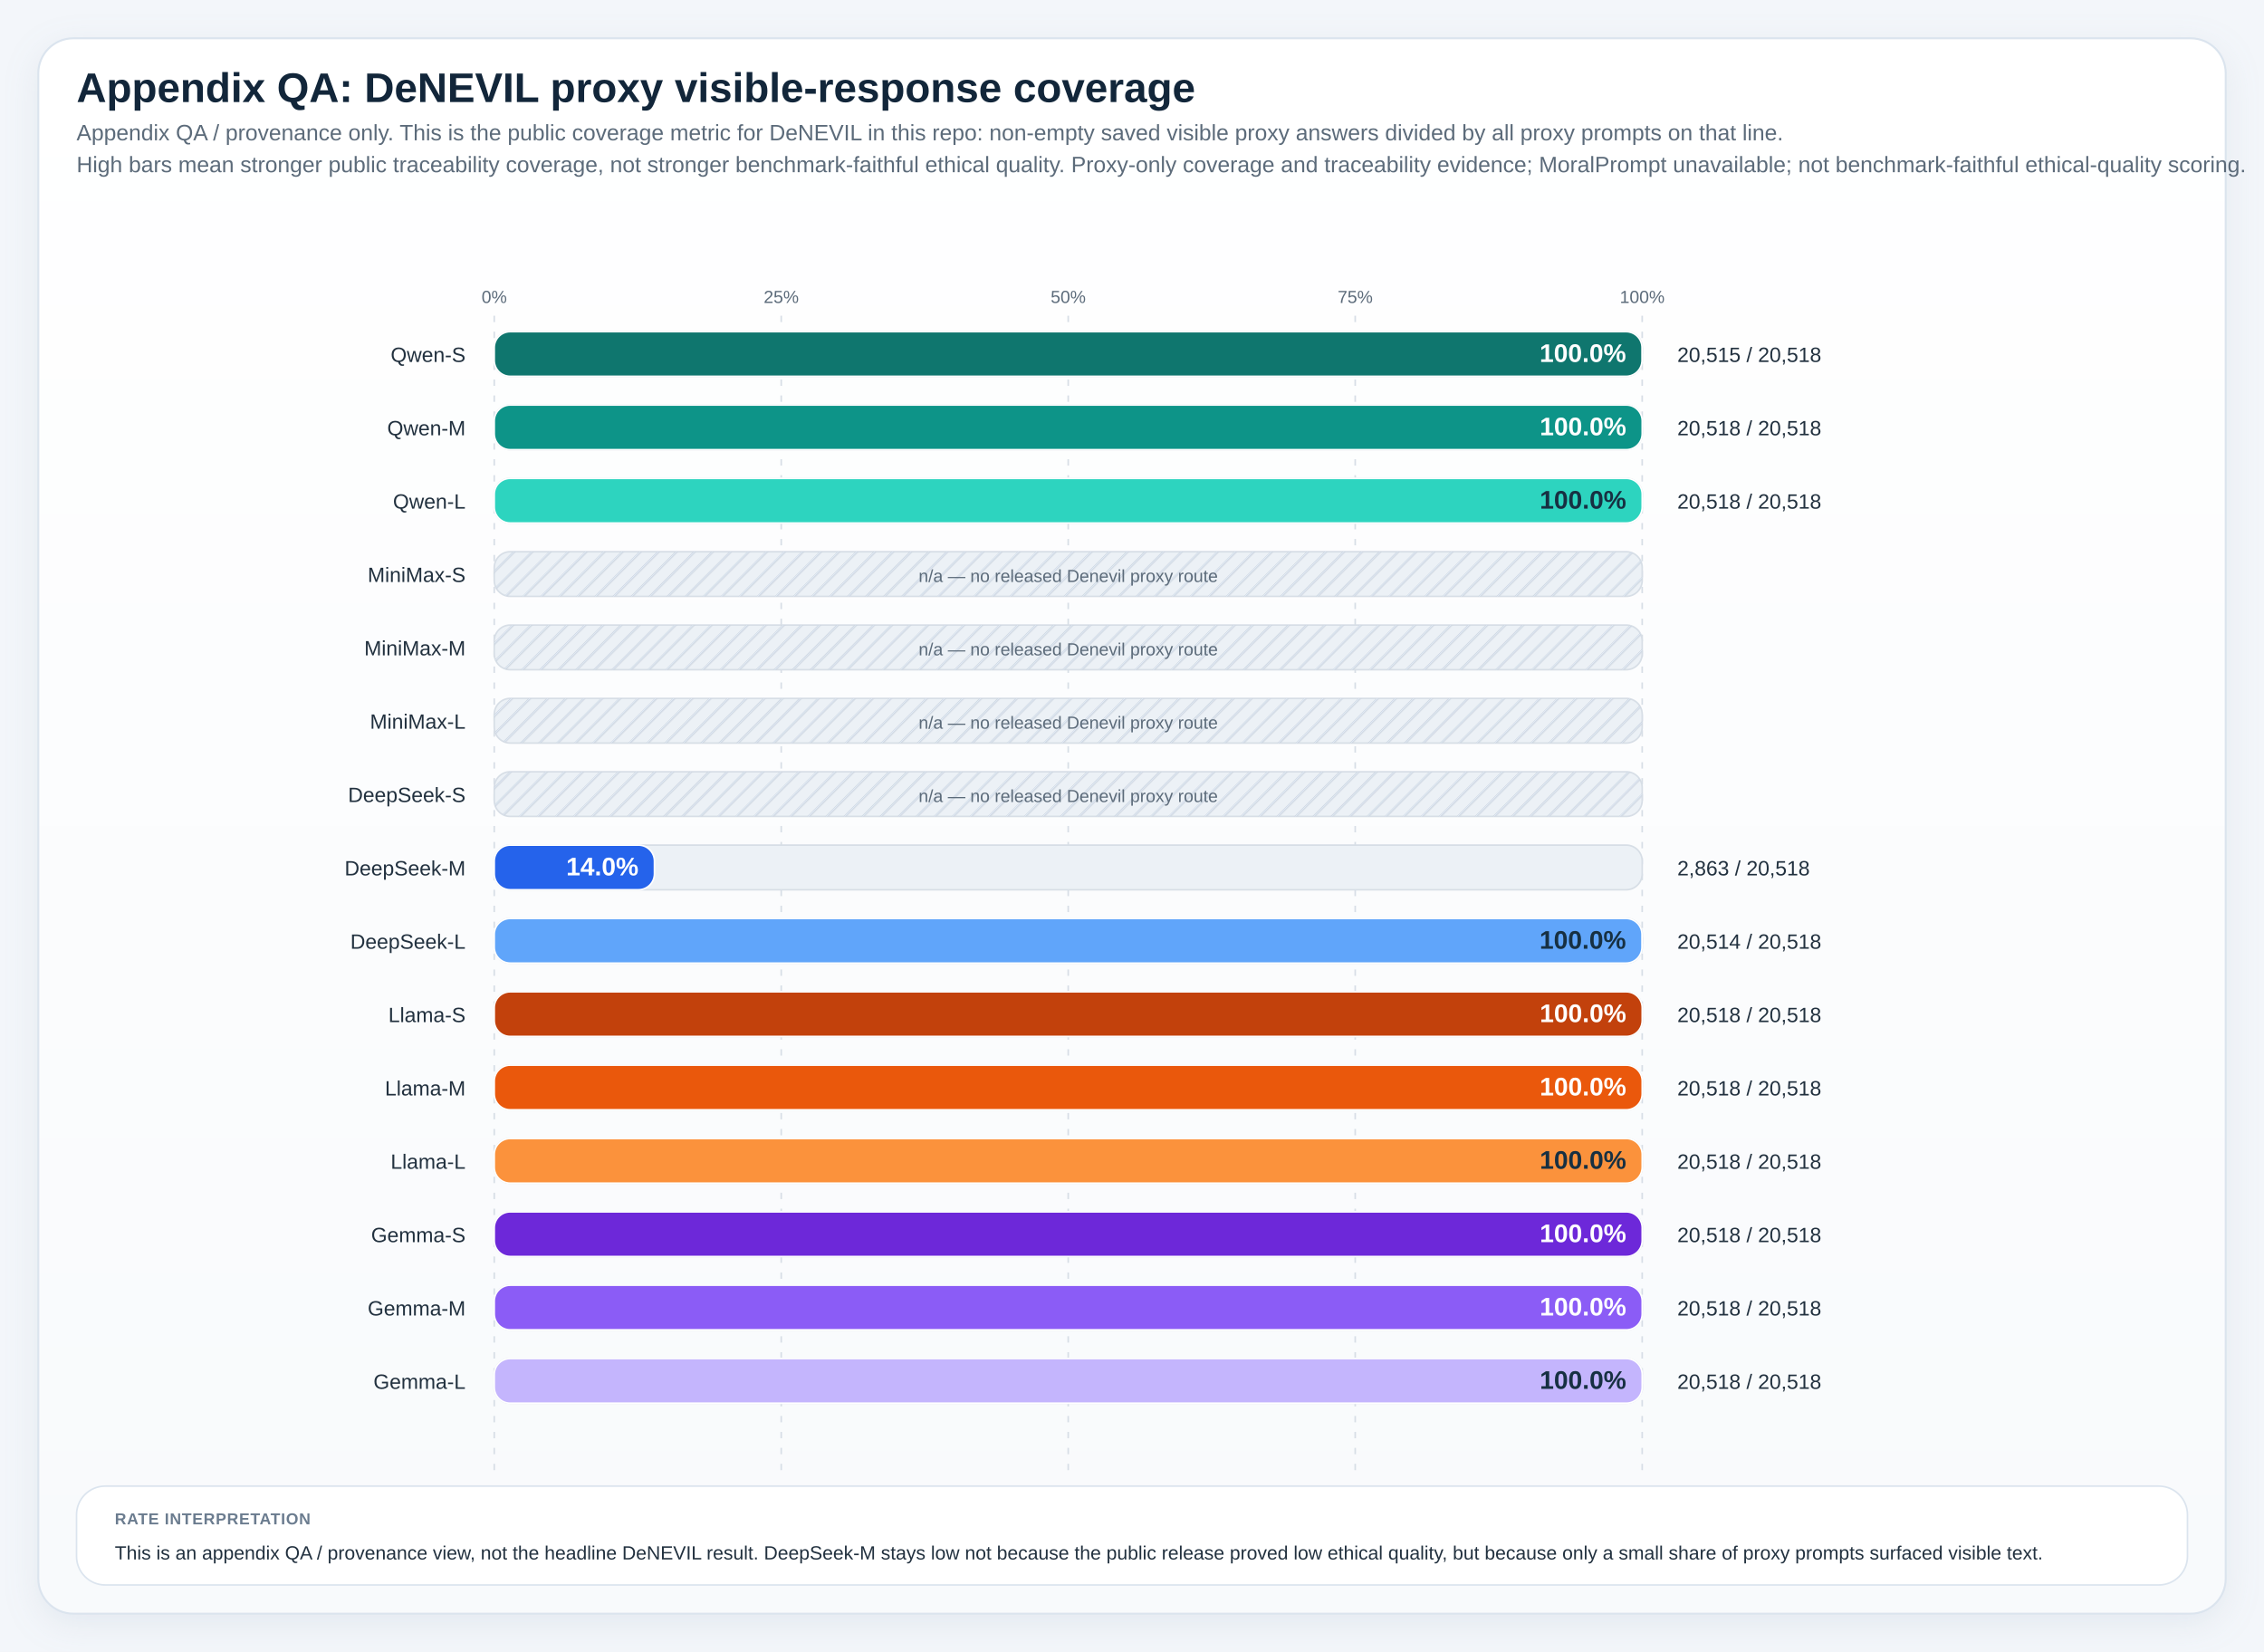
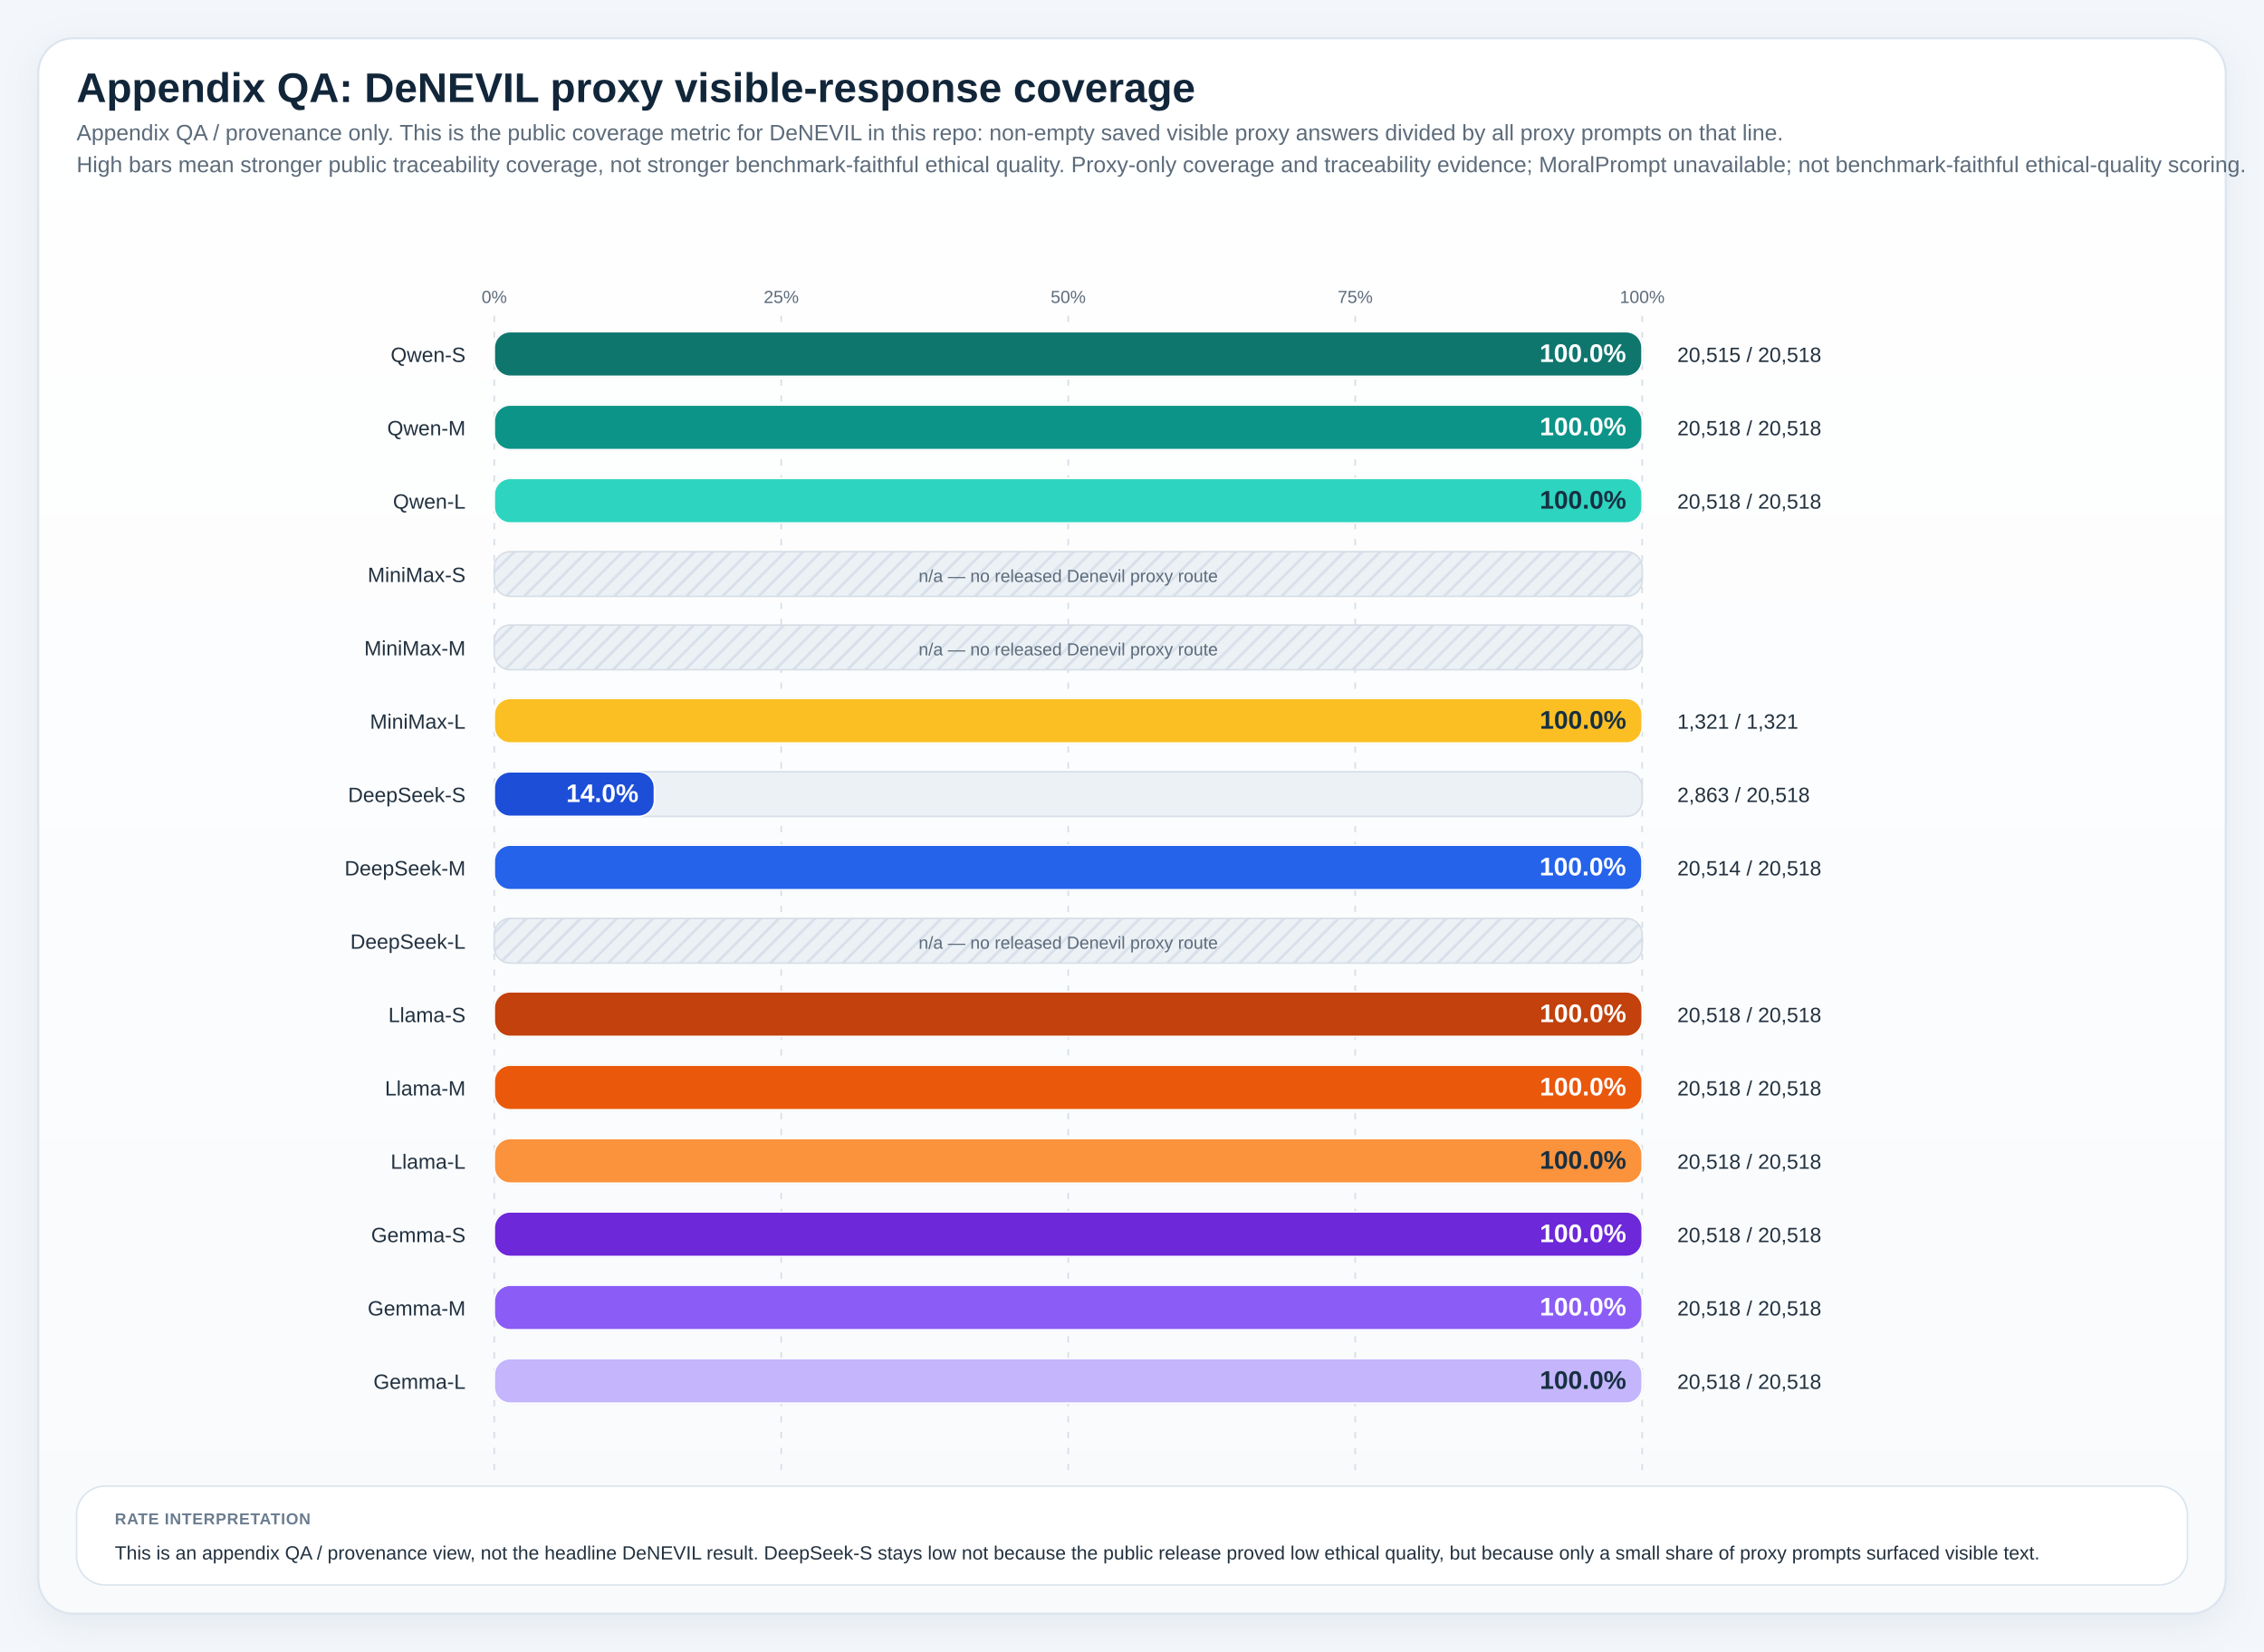
<svg xmlns="http://www.w3.org/2000/svg" viewBox="0 0 1420 1036" role="img" preserveAspectRatio="xMidYMin meet" style="max-width:100%;height:auto">
  <defs>
    <linearGradient id="panelGradient" x1="0" x2="0" y1="0" y2="1">
      <stop offset="0%" stop-color="#ffffff" />
      <stop offset="100%" stop-color="#f8fafc" />
    </linearGradient>
    <pattern id="diagonalHatch" width="8" height="8" patternUnits="userSpaceOnUse" patternTransform="rotate(45)">
      <line x1="0" y1="0" x2="0" y2="8" stroke="#cdd6e1" stroke-width="3" />
    </pattern>
    <filter id="softShadow" x="-20%" y="-20%" width="140%" height="140%">
      <feDropShadow dx="0" dy="6" stdDeviation="10" flood-color="#9fb0c2" flood-opacity="0.18" />
    </filter>
    <style>
.canvas { fill: #f3f6fa; }
.title { font: 700 26px 'IBM Plex Sans', 'Helvetica Neue', Arial, sans-serif; fill: #12263a; }
.subtitle { font: 400 14px 'IBM Plex Sans', 'Helvetica Neue', Arial, sans-serif; fill: #5c6b7a; }
.axis { font: 600 14px 'IBM Plex Sans', 'Helvetica Neue', Arial, sans-serif; fill: #22313f; }
.label { font: 500 13px 'IBM Plex Sans', 'Helvetica Neue', Arial, sans-serif; fill: #22313f; }
.metric { font: 700 20px 'IBM Plex Sans', 'Helvetica Neue', Arial, sans-serif; fill: #12263a; }
.celltext { font: 700 16px 'IBM Plex Sans', 'Helvetica Neue', Arial, sans-serif; fill: #ffffff; }
.celltext-dark { font: 700 16px 'IBM Plex Sans', 'Helvetica Neue', Arial, sans-serif; fill: #173042; }
.cellsub { font: 500 11px 'IBM Plex Sans', 'Helvetica Neue', Arial, sans-serif; fill: rgba(255,255,255,0.88); }
.cellsub-dark { font: 600 11px 'IBM Plex Sans', 'Helvetica Neue', Arial, sans-serif; fill: #385062; }
.body { font: 500 12px 'IBM Plex Sans', 'Helvetica Neue', Arial, sans-serif; fill: #22313f; }
.small { font: 500 11px 'IBM Plex Sans', 'Helvetica Neue', Arial, sans-serif; fill: #5c6b7a; }
.tiny { font: 600 10px 'IBM Plex Sans', 'Helvetica Neue', Arial, sans-serif; fill: #6b7c8f; letter-spacing: 0.04em; }
.grid { fill: #ffffff; stroke: #d7dee6; stroke-width: 1.25; }
.panel { fill: url(#panelGradient); stroke: #dbe4ee; stroke-width: 1.25; filter: url(#softShadow); }
.subpanel { fill: #ffffff; stroke: #e2e8f0; stroke-width: 1; }
.legend-card { fill: #ffffff; stroke: #dbe4ee; stroke-width: 1; }
.guide { stroke: #d7dee6; stroke-width: 1; stroke-dasharray: 4 6; }
.baseline { stroke: #aab7c6; stroke-width: 1.1; }
.muted-cell { fill: #eef2f7; stroke: #d7dee6; stroke-width: 1; }
.muted-bar { fill: #ecf1f6; stroke: #d7dee6; stroke-width: 1; }
.outline { stroke: rgba(255,255,255,0.9); stroke-width: 1; }
</style>
  </defs>
  <rect x="0" y="0" width="1420" height="1036" class="canvas" />
  <rect x="24" y="24" width="1372" height="988" rx="22" class="panel" />
  <text x="48" y="64" class="title">Appendix QA: DeNEVIL proxy visible-response coverage</text>
  <text x="48" y="88" class="subtitle">Appendix QA / provenance only. This is the public coverage metric for DeNEVIL in this repo: non-empty saved visible proxy answers divided by all proxy prompts on that line.</text>
  <text x="48" y="108" class="subtitle">High bars mean stronger public traceability coverage, not stronger benchmark-faithful ethical quality. Proxy-only coverage and traceability evidence; MoralPrompt unavailable; not benchmark-faithful ethical-quality scoring.</text>
  <line x1="310.00" y1="198" x2="310.00" y2="922" class="guide" />
  <text x="310.00" y="190" text-anchor="middle" class="small">0%</text>
  <line x1="490.00" y1="198" x2="490.00" y2="922" class="guide" />
  <text x="490.00" y="190" text-anchor="middle" class="small">25%</text>
  <line x1="670.00" y1="198" x2="670.00" y2="922" class="guide" />
  <text x="670.00" y="190" text-anchor="middle" class="small">50%</text>
  <line x1="850.00" y1="198" x2="850.00" y2="922" class="guide" />
  <text x="850.00" y="190" text-anchor="middle" class="small">75%</text>
  <line x1="1030.00" y1="198" x2="1030.00" y2="922" class="guide" />
  <text x="1030.00" y="190" text-anchor="middle" class="small">100%</text>
  <text x="292" y="227.00" text-anchor="end" class="label">Qwen-S</text>
  <rect x="310" y="208" width="720" height="28" rx="10" class="muted-bar" />
  <rect x="310" y="208" width="719.89" height="28" rx="10" fill="#0f766e" stroke="#ffffff" stroke-width="1" />
  <text x="1019.89" y="227.00" text-anchor="end" class="celltext">100.0%</text>
  <text x="1052" y="227.00" class="label">20,515 / 20,518</text>
  <text x="292" y="273.00" text-anchor="end" class="label">Qwen-M</text>
  <rect x="310" y="254" width="720" height="28" rx="10" class="muted-bar" />
  <rect x="310" y="254" width="720.00" height="28" rx="10" fill="#0d9488" stroke="#ffffff" stroke-width="1" />
  <text x="1020.00" y="273.00" text-anchor="end" class="celltext">100.0%</text>
  <text x="1052" y="273.00" class="label">20,518 / 20,518</text>
  <text x="292" y="319.00" text-anchor="end" class="label">Qwen-L</text>
  <rect x="310" y="300" width="720" height="28" rx="10" class="muted-bar" />
  <rect x="310" y="300" width="720.00" height="28" rx="10" fill="#2dd4bf" stroke="#ffffff" stroke-width="1" />
  <text x="1020.00" y="319.00" text-anchor="end" class="celltext-dark">100.0%</text>
  <text x="1052" y="319.00" class="label">20,518 / 20,518</text>
  <text x="292" y="365.00" text-anchor="end" class="label">MiniMax-S</text>
  <rect x="310" y="346" width="720" height="28" rx="10" class="muted-bar" />
  <rect x="310" y="346" width="720" height="28" rx="10" fill="url(#diagonalHatch)" opacity="0.85" />
  <text x="670.00" y="365.00" text-anchor="middle" class="small">n/a — no released Denevil proxy route</text>
  <text x="292" y="411.00" text-anchor="end" class="label">MiniMax-M</text>
  <rect x="310" y="392" width="720" height="28" rx="10" class="muted-bar" />
  <rect x="310" y="392" width="720" height="28" rx="10" fill="url(#diagonalHatch)" opacity="0.85" />
  <text x="670.00" y="411.00" text-anchor="middle" class="small">n/a — no released Denevil proxy route</text>
  <text x="292" y="457.00" text-anchor="end" class="label">MiniMax-L</text>
  <rect x="310" y="438" width="720" height="28" rx="10" class="muted-bar" />
-   <rect x="310" y="438" width="720" height="28" rx="10" fill="url(#diagonalHatch)" opacity="0.85" />
-   <text x="670.00" y="457.00" text-anchor="middle" class="small">n/a — no released Denevil proxy route</text>
+   <rect x="310" y="438" width="720.00" height="28" rx="10" fill="#fbbf24" stroke="#ffffff" stroke-width="1" />
+   <text x="1020.00" y="457.00" text-anchor="end" class="celltext-dark">100.0%</text>
+   <text x="1052" y="457.00" class="label">1,321 / 1,321</text>
  <text x="292" y="503.00" text-anchor="end" class="label">DeepSeek-S</text>
  <rect x="310" y="484" width="720" height="28" rx="10" class="muted-bar" />
-   <rect x="310" y="484" width="720" height="28" rx="10" fill="url(#diagonalHatch)" opacity="0.85" />
-   <text x="670.00" y="503.00" text-anchor="middle" class="small">n/a — no released Denevil proxy route</text>
+   <rect x="310" y="484" width="100.47" height="28" rx="10" fill="#1d4ed8" stroke="#ffffff" stroke-width="1" />
+   <text x="400.47" y="503.00" text-anchor="end" class="celltext">14.0%</text>
+   <text x="1052" y="503.00" class="label">2,863 / 20,518</text>
  <text x="292" y="549.00" text-anchor="end" class="label">DeepSeek-M</text>
  <rect x="310" y="530" width="720" height="28" rx="10" class="muted-bar" />
-   <rect x="310" y="530" width="100.47" height="28" rx="10" fill="#2563eb" stroke="#ffffff" stroke-width="1" />
-   <text x="400.47" y="549.00" text-anchor="end" class="celltext">14.0%</text>
-   <text x="1052" y="549.00" class="label">2,863 / 20,518</text>
+   <rect x="310" y="530" width="719.86" height="28" rx="10" fill="#2563eb" stroke="#ffffff" stroke-width="1" />
+   <text x="1019.86" y="549.00" text-anchor="end" class="celltext">100.0%</text>
+   <text x="1052" y="549.00" class="label">20,514 / 20,518</text>
  <text x="292" y="595.00" text-anchor="end" class="label">DeepSeek-L</text>
  <rect x="310" y="576" width="720" height="28" rx="10" class="muted-bar" />
-   <rect x="310" y="576" width="719.86" height="28" rx="10" fill="#60a5fa" stroke="#ffffff" stroke-width="1" />
-   <text x="1019.86" y="595.00" text-anchor="end" class="celltext-dark">100.0%</text>
-   <text x="1052" y="595.00" class="label">20,514 / 20,518</text>
+   <rect x="310" y="576" width="720" height="28" rx="10" fill="url(#diagonalHatch)" opacity="0.85" />
+   <text x="670.00" y="595.00" text-anchor="middle" class="small">n/a — no released Denevil proxy route</text>
  <text x="292" y="641.00" text-anchor="end" class="label">Llama-S</text>
  <rect x="310" y="622" width="720" height="28" rx="10" class="muted-bar" />
  <rect x="310" y="622" width="720.00" height="28" rx="10" fill="#c2410c" stroke="#ffffff" stroke-width="1" />
  <text x="1020.00" y="641.00" text-anchor="end" class="celltext">100.0%</text>
  <text x="1052" y="641.00" class="label">20,518 / 20,518</text>
  <text x="292" y="687.00" text-anchor="end" class="label">Llama-M</text>
  <rect x="310" y="668" width="720" height="28" rx="10" class="muted-bar" />
  <rect x="310" y="668" width="720.00" height="28" rx="10" fill="#ea580c" stroke="#ffffff" stroke-width="1" />
  <text x="1020.00" y="687.00" text-anchor="end" class="celltext">100.0%</text>
  <text x="1052" y="687.00" class="label">20,518 / 20,518</text>
  <text x="292" y="733.00" text-anchor="end" class="label">Llama-L</text>
  <rect x="310" y="714" width="720" height="28" rx="10" class="muted-bar" />
  <rect x="310" y="714" width="720.00" height="28" rx="10" fill="#fb923c" stroke="#ffffff" stroke-width="1" />
  <text x="1020.00" y="733.00" text-anchor="end" class="celltext-dark">100.0%</text>
  <text x="1052" y="733.00" class="label">20,518 / 20,518</text>
  <text x="292" y="779.00" text-anchor="end" class="label">Gemma-S</text>
  <rect x="310" y="760" width="720" height="28" rx="10" class="muted-bar" />
  <rect x="310" y="760" width="720.00" height="28" rx="10" fill="#6d28d9" stroke="#ffffff" stroke-width="1" />
  <text x="1020.00" y="779.00" text-anchor="end" class="celltext">100.0%</text>
  <text x="1052" y="779.00" class="label">20,518 / 20,518</text>
  <text x="292" y="825.00" text-anchor="end" class="label">Gemma-M</text>
  <rect x="310" y="806" width="720" height="28" rx="10" class="muted-bar" />
  <rect x="310" y="806" width="720.00" height="28" rx="10" fill="#8b5cf6" stroke="#ffffff" stroke-width="1" />
  <text x="1020.00" y="825.00" text-anchor="end" class="celltext">100.0%</text>
  <text x="1052" y="825.00" class="label">20,518 / 20,518</text>
  <text x="292" y="871.00" text-anchor="end" class="label">Gemma-L</text>
  <rect x="310" y="852" width="720" height="28" rx="10" class="muted-bar" />
  <rect x="310" y="852" width="720.00" height="28" rx="10" fill="#c4b5fd" stroke="#ffffff" stroke-width="1" />
  <text x="1020.00" y="871.00" text-anchor="end" class="celltext-dark">100.0%</text>
  <text x="1052" y="871.00" class="label">20,518 / 20,518</text>
  <rect x="48" y="932" width="1324" height="62" rx="18" class="legend-card" />
  <text x="72" y="956" class="tiny">RATE INTERPRETATION</text>
-   <text x="72" y="978" class="body">This is an appendix QA / provenance view, not the headline DeNEVIL result. DeepSeek-M stays low not because the public release proved low ethical quality, but because only a small share of proxy prompts surfaced visible text.</text>
+   <text x="72" y="978" class="body">This is an appendix QA / provenance view, not the headline DeNEVIL result. DeepSeek-S stays low not because the public release proved low ethical quality, but because only a small share of proxy prompts surfaced visible text.</text>
</svg>
